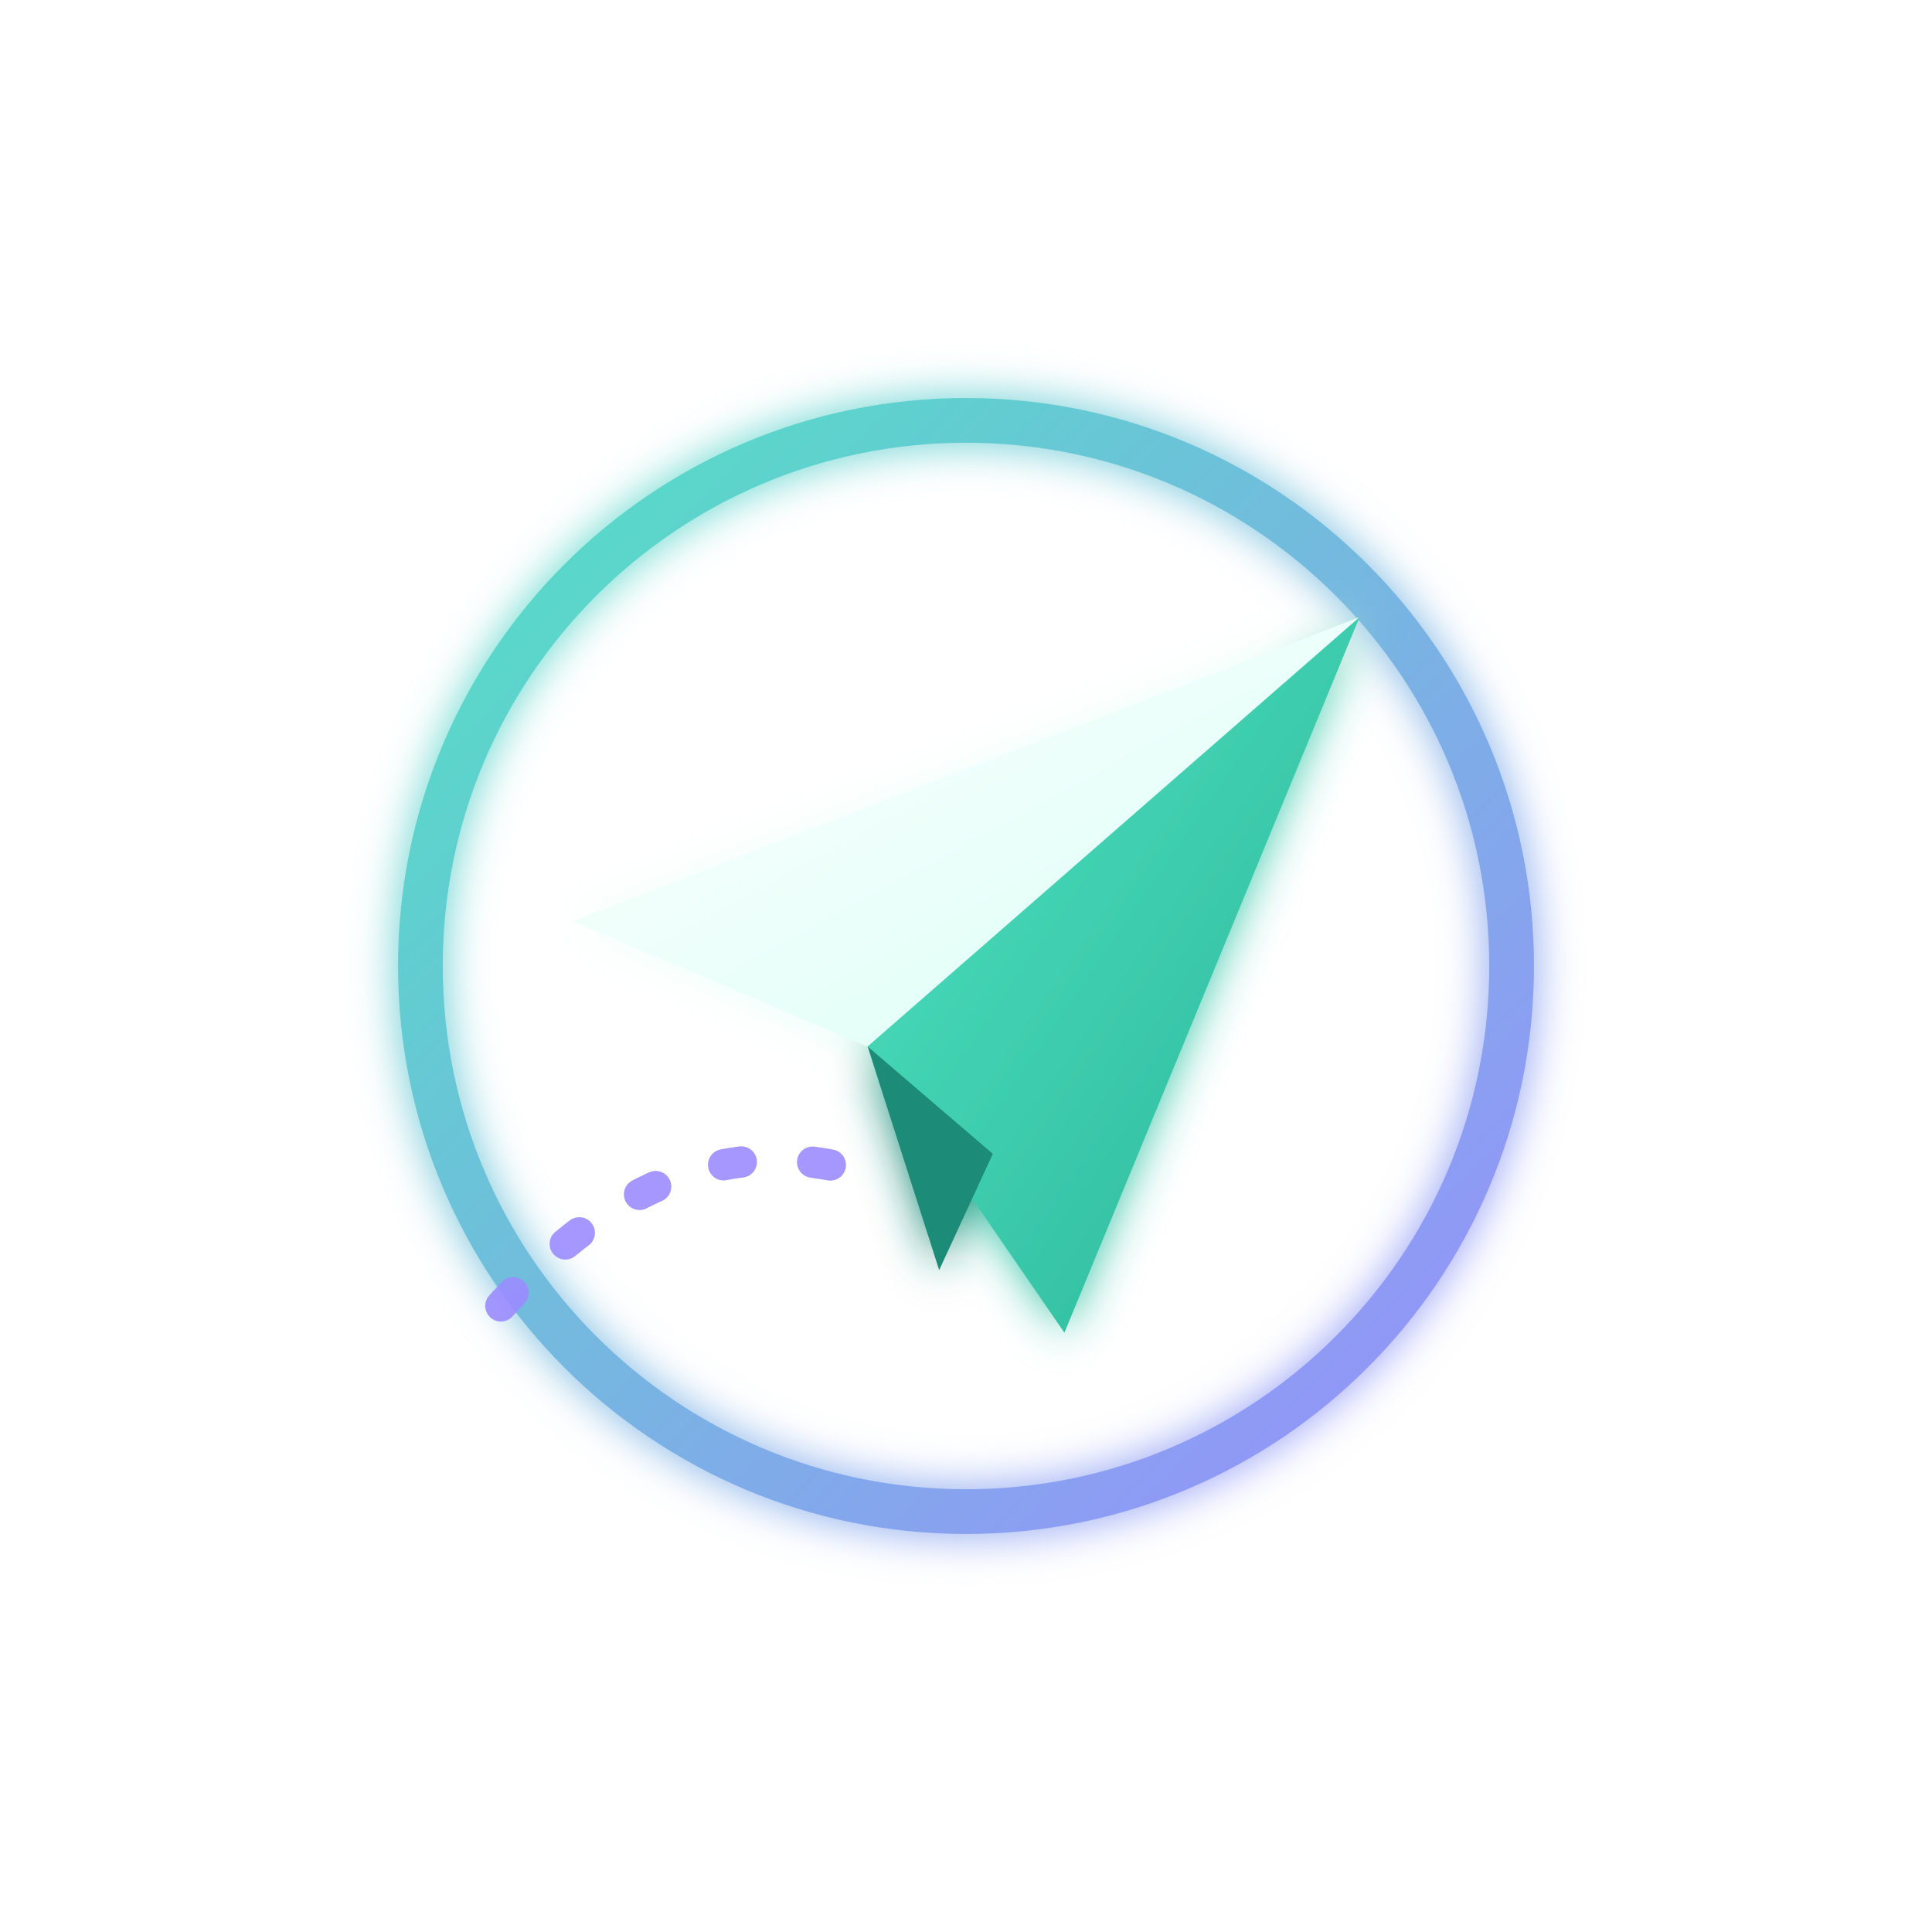
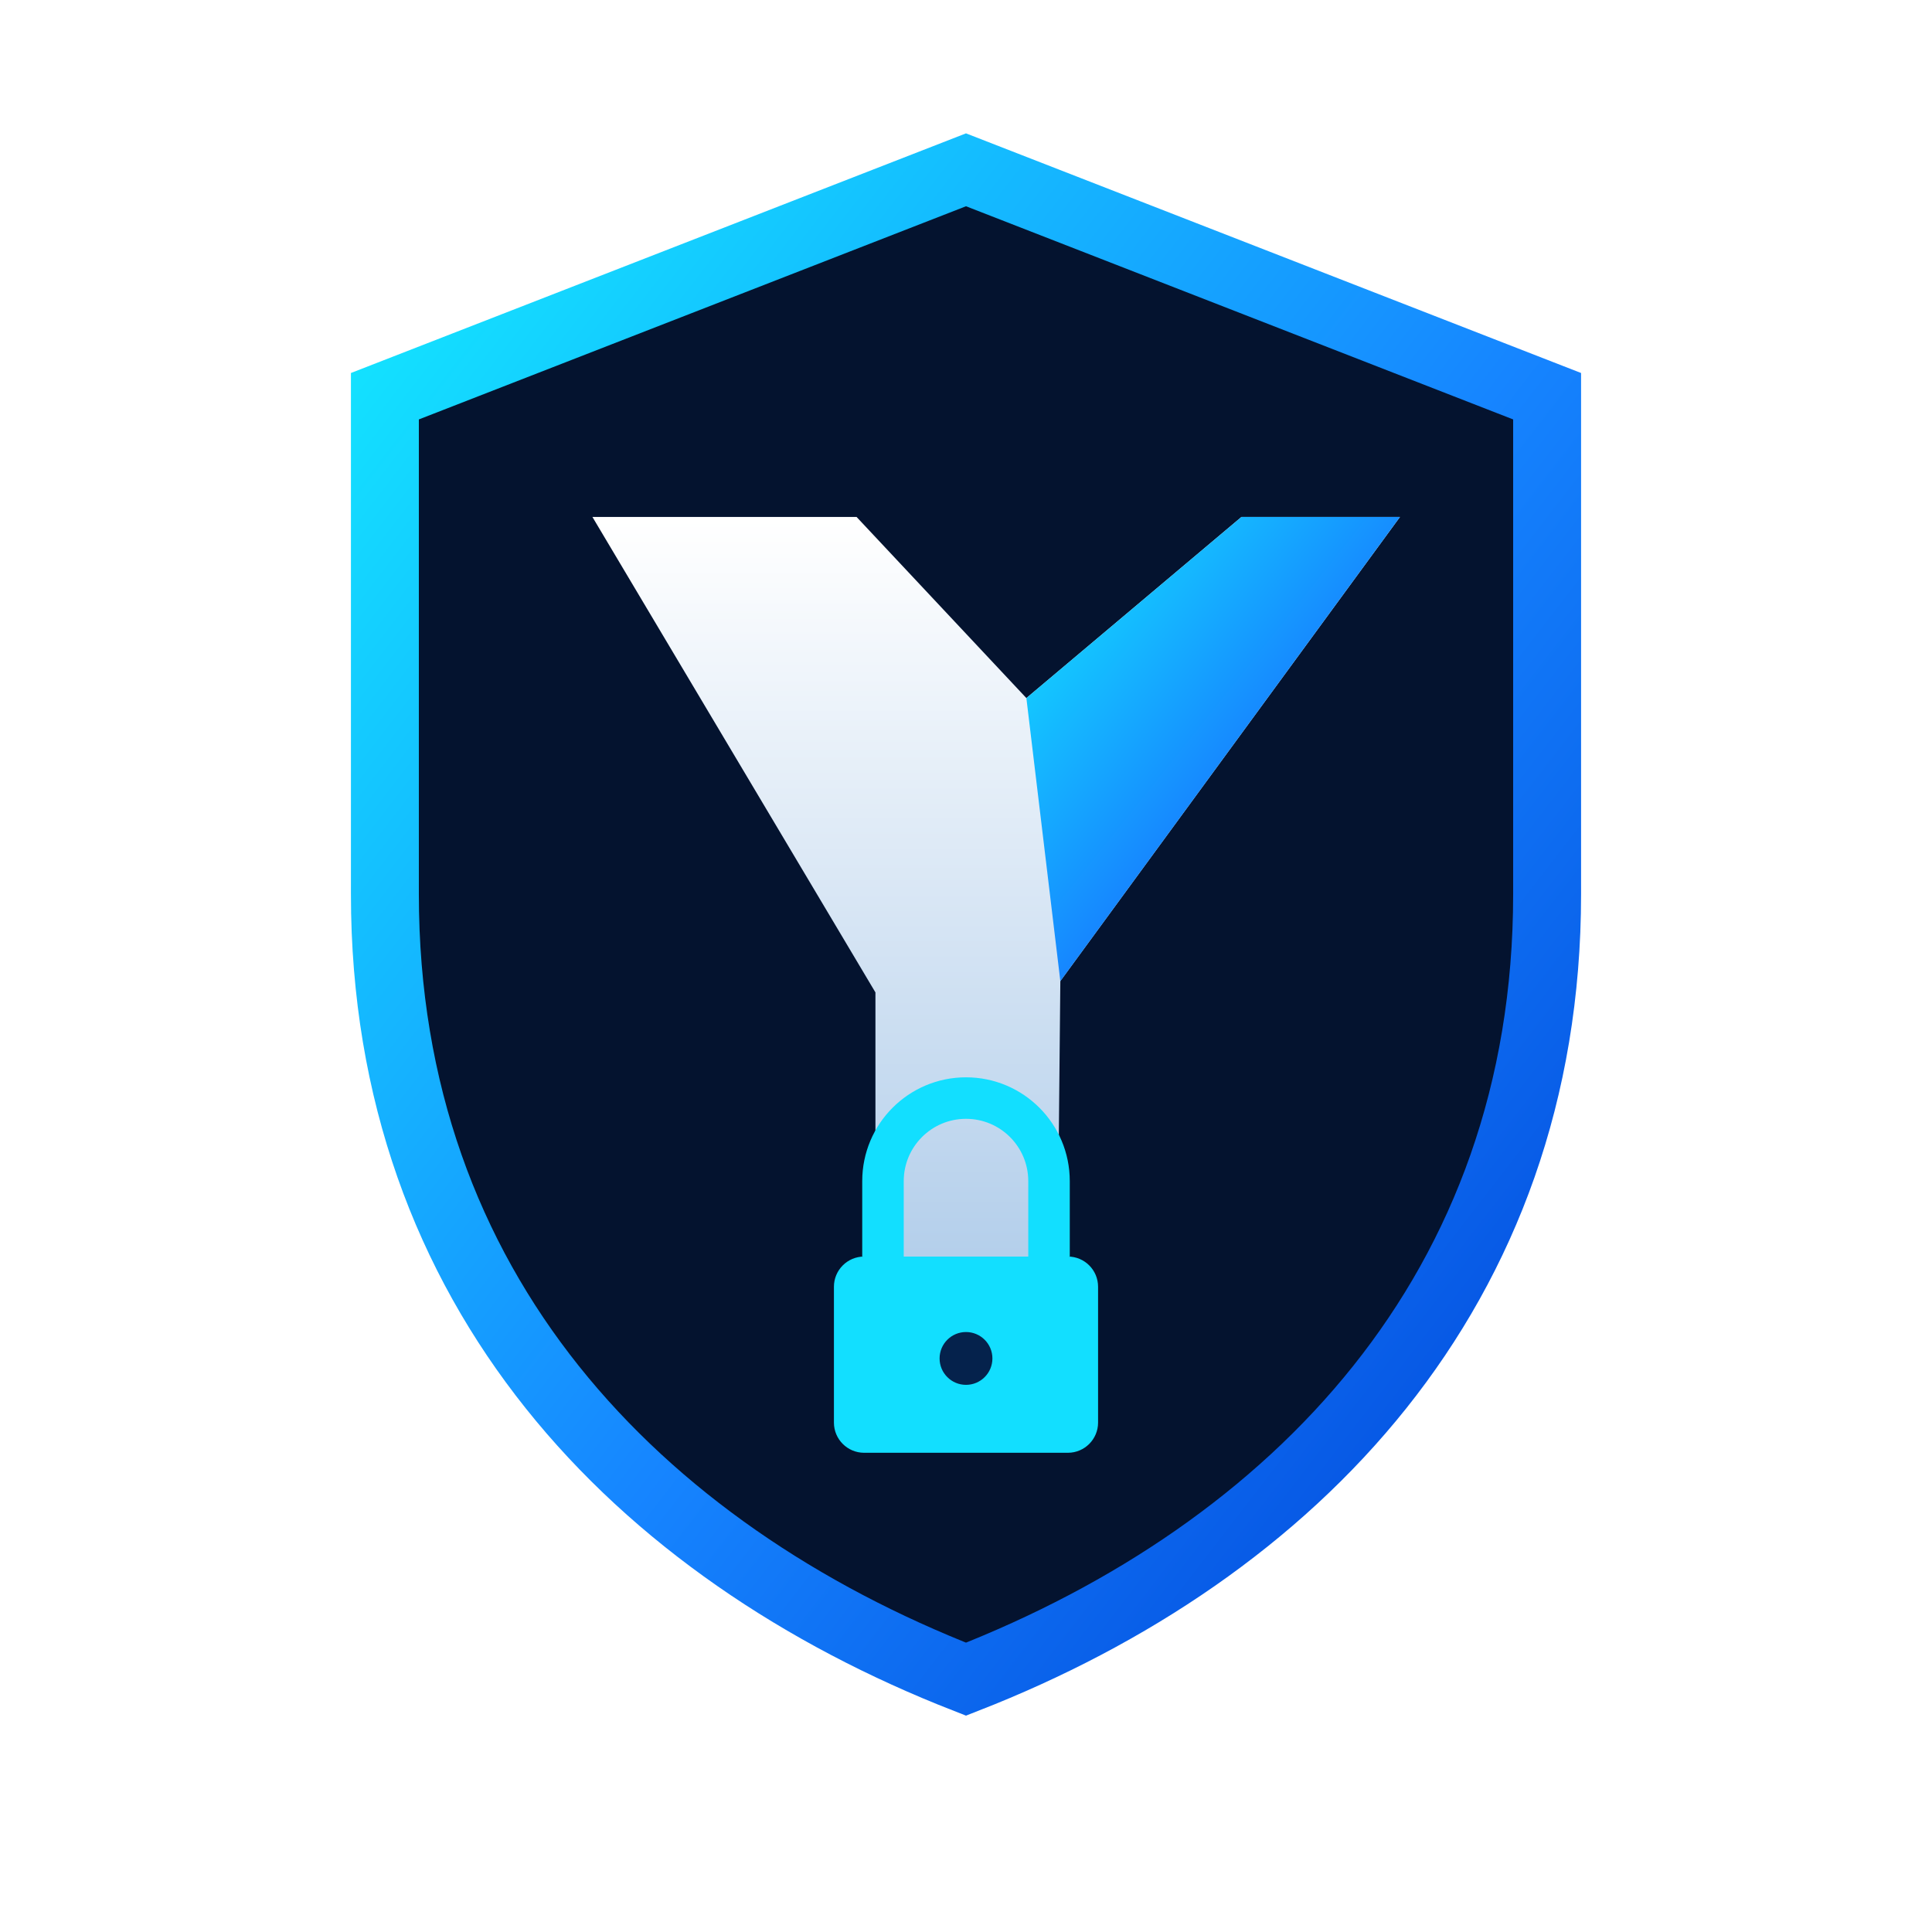
- <svg xmlns="http://www.w3.org/2000/svg" width="432" height="432" viewBox="0 0 432 432">
+ <svg xmlns="http://www.w3.org/2000/svg" width="512" height="512" viewBox="0 0 512 512">
  <defs>
-     <linearGradient id="ring" x1="0" y1="0" x2="1" y2="1">
-       <stop offset="0" stop-color="#4FE3C1" />
-       <stop offset="1" stop-color="#9B8CFF" />
+     <linearGradient id="b" x1="0" y1="0" x2="1" y2="1">
+       <stop stop-color="#13eaff" />
+       <stop offset=".55" stop-color="#1685ff" />
+       <stop offset="1" stop-color="#0044d9" />
    </linearGradient>
-     <linearGradient id="wingA" x1="0" y1="0" x2="1" y2="1">
-       <stop offset="0" stop-color="#FFFFFF" />
-       <stop offset="1" stop-color="#D9FFF5" />
+     <linearGradient id="w" x1="0" y1="0" x2="0" y2="1">
+       <stop stop-color="#fff" />
+       <stop offset="1" stop-color="#a9c8e8" />
    </linearGradient>
-     <linearGradient id="wingB" x1="0" y1="0" x2="1" y2="1">
-       <stop offset="0" stop-color="#4FE3C1" />
-       <stop offset="1" stop-color="#2BB59A" />
-     </linearGradient>
-     <filter id="glow" x="-30%" y="-30%" width="160%" height="160%">
-       <feGaussianBlur stdDeviation="5" result="b" />
-       <feMerge>
-         <feMergeNode in="b" />
-         <feMergeNode in="SourceGraphic" />
-       </feMerge>
-     </filter>
  </defs>
-   <circle cx="216" cy="216" r="122" fill="none" stroke="url(#ring)" stroke-width="10" filter="url(#glow)" />
-   <path d="M112 292 Q 150 250 192 262" fill="none" stroke="#9B8CFF" stroke-width="7" stroke-linecap="round" stroke-dasharray="4 16" opacity="0.9" />
-   <g filter="url(#glow)">
-     <polygon points="128,206 304,138 194,234" fill="url(#wingA)" />
-     <polygon points="194,234 304,138 238,298" fill="url(#wingB)" />
-     <polygon points="194,234 210,284 222,258" fill="#1E8C78" />
-   </g>
+   <path d="M256 45 410 105v132c0 105-67 174-154 208-87-34-154-103-154-208V105z" fill="#04132f" stroke="url(#b)" stroke-width="18" />
+   <path d="M157 137h70l45 48 57-48h42L281 260l-1 102h-48v-99z" fill="url(#w)" />
+   <path d="M281 260 371 137h-42l-57 48z" fill="url(#b)" />
+   <rect x="221" y="333" width="70" height="52" rx="8" fill="#12dfff" />
+   <path d="M234 333v-20a22 22 0 0 1 44 0v20" fill="none" stroke="#12dfff" stroke-width="11" />
+   <circle cx="256" cy="360" r="7" fill="#05224c" />
</svg>
